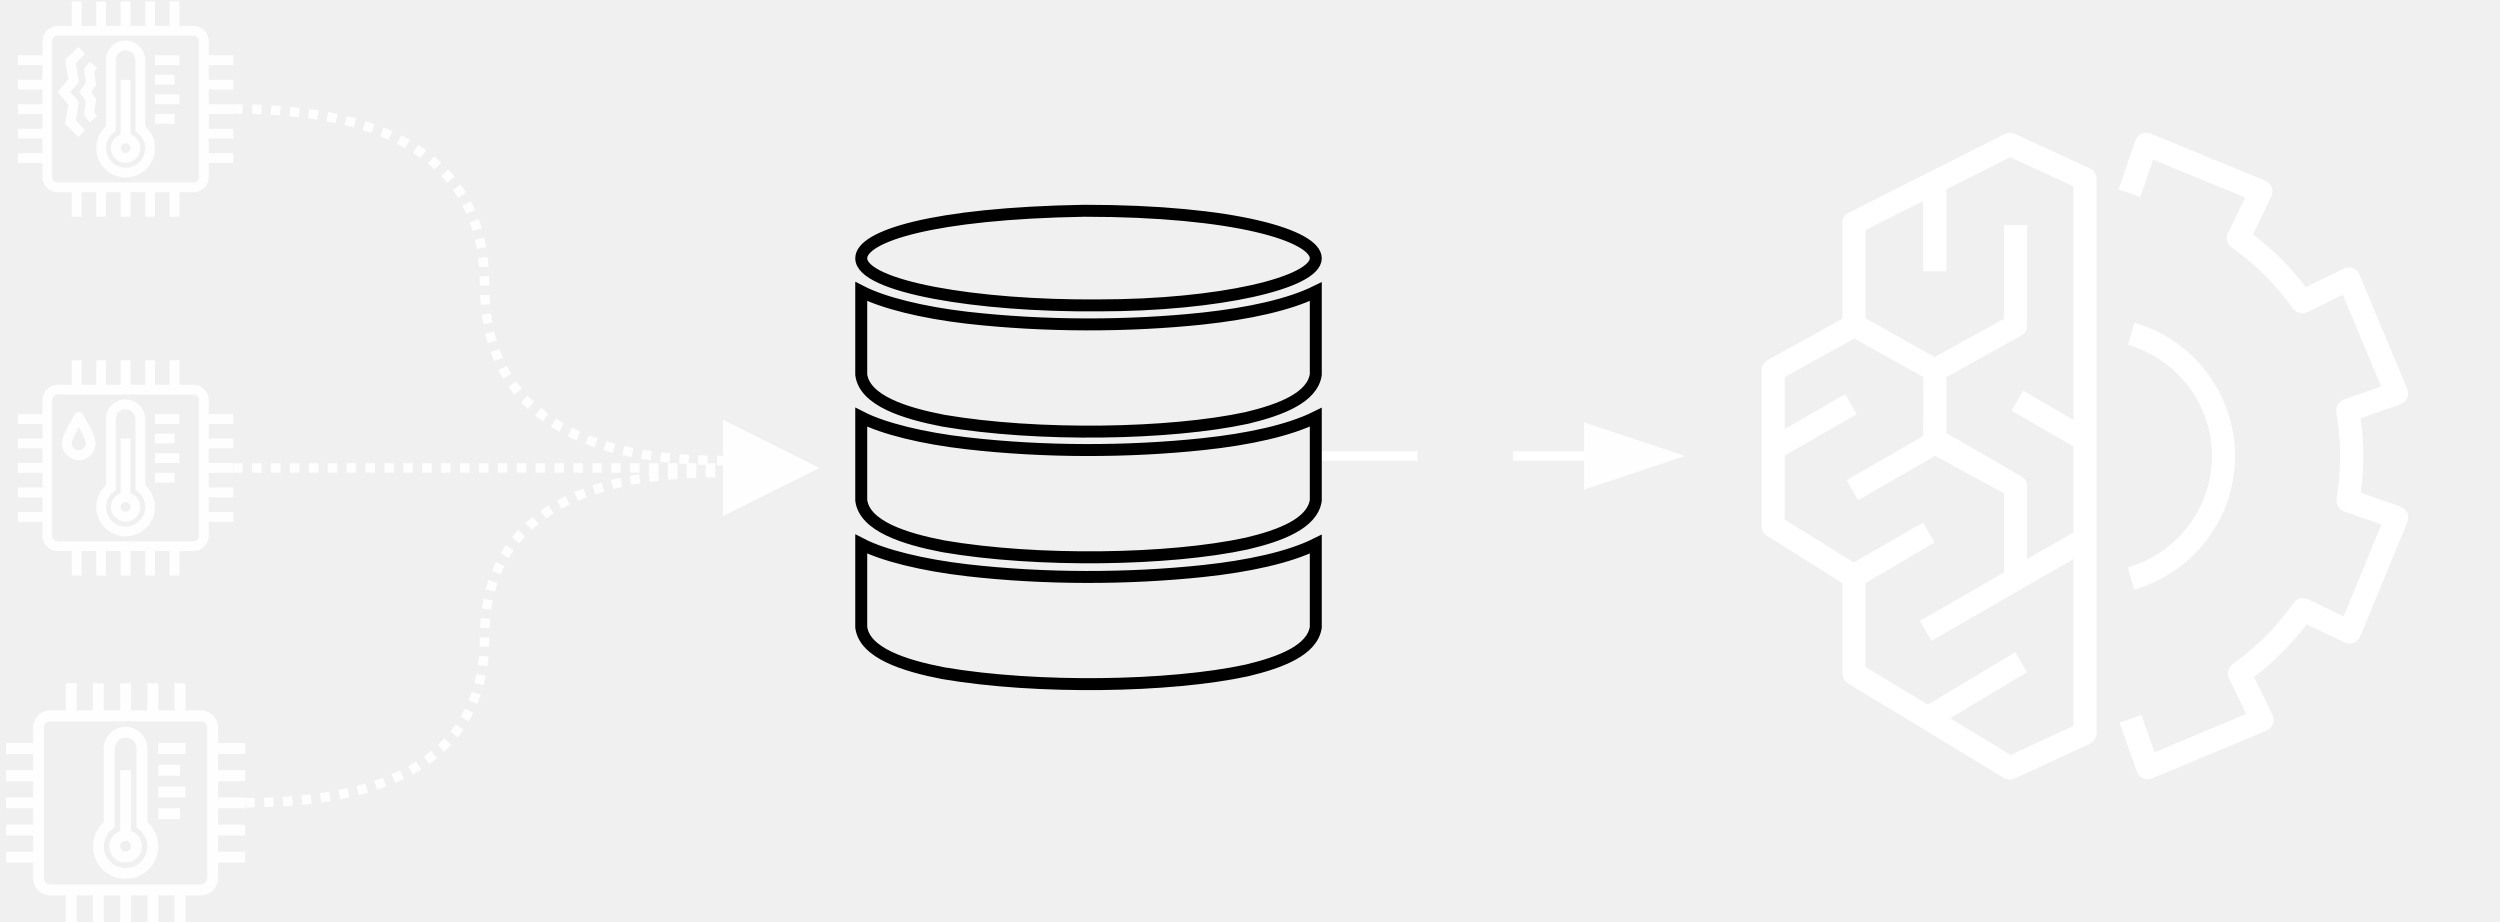
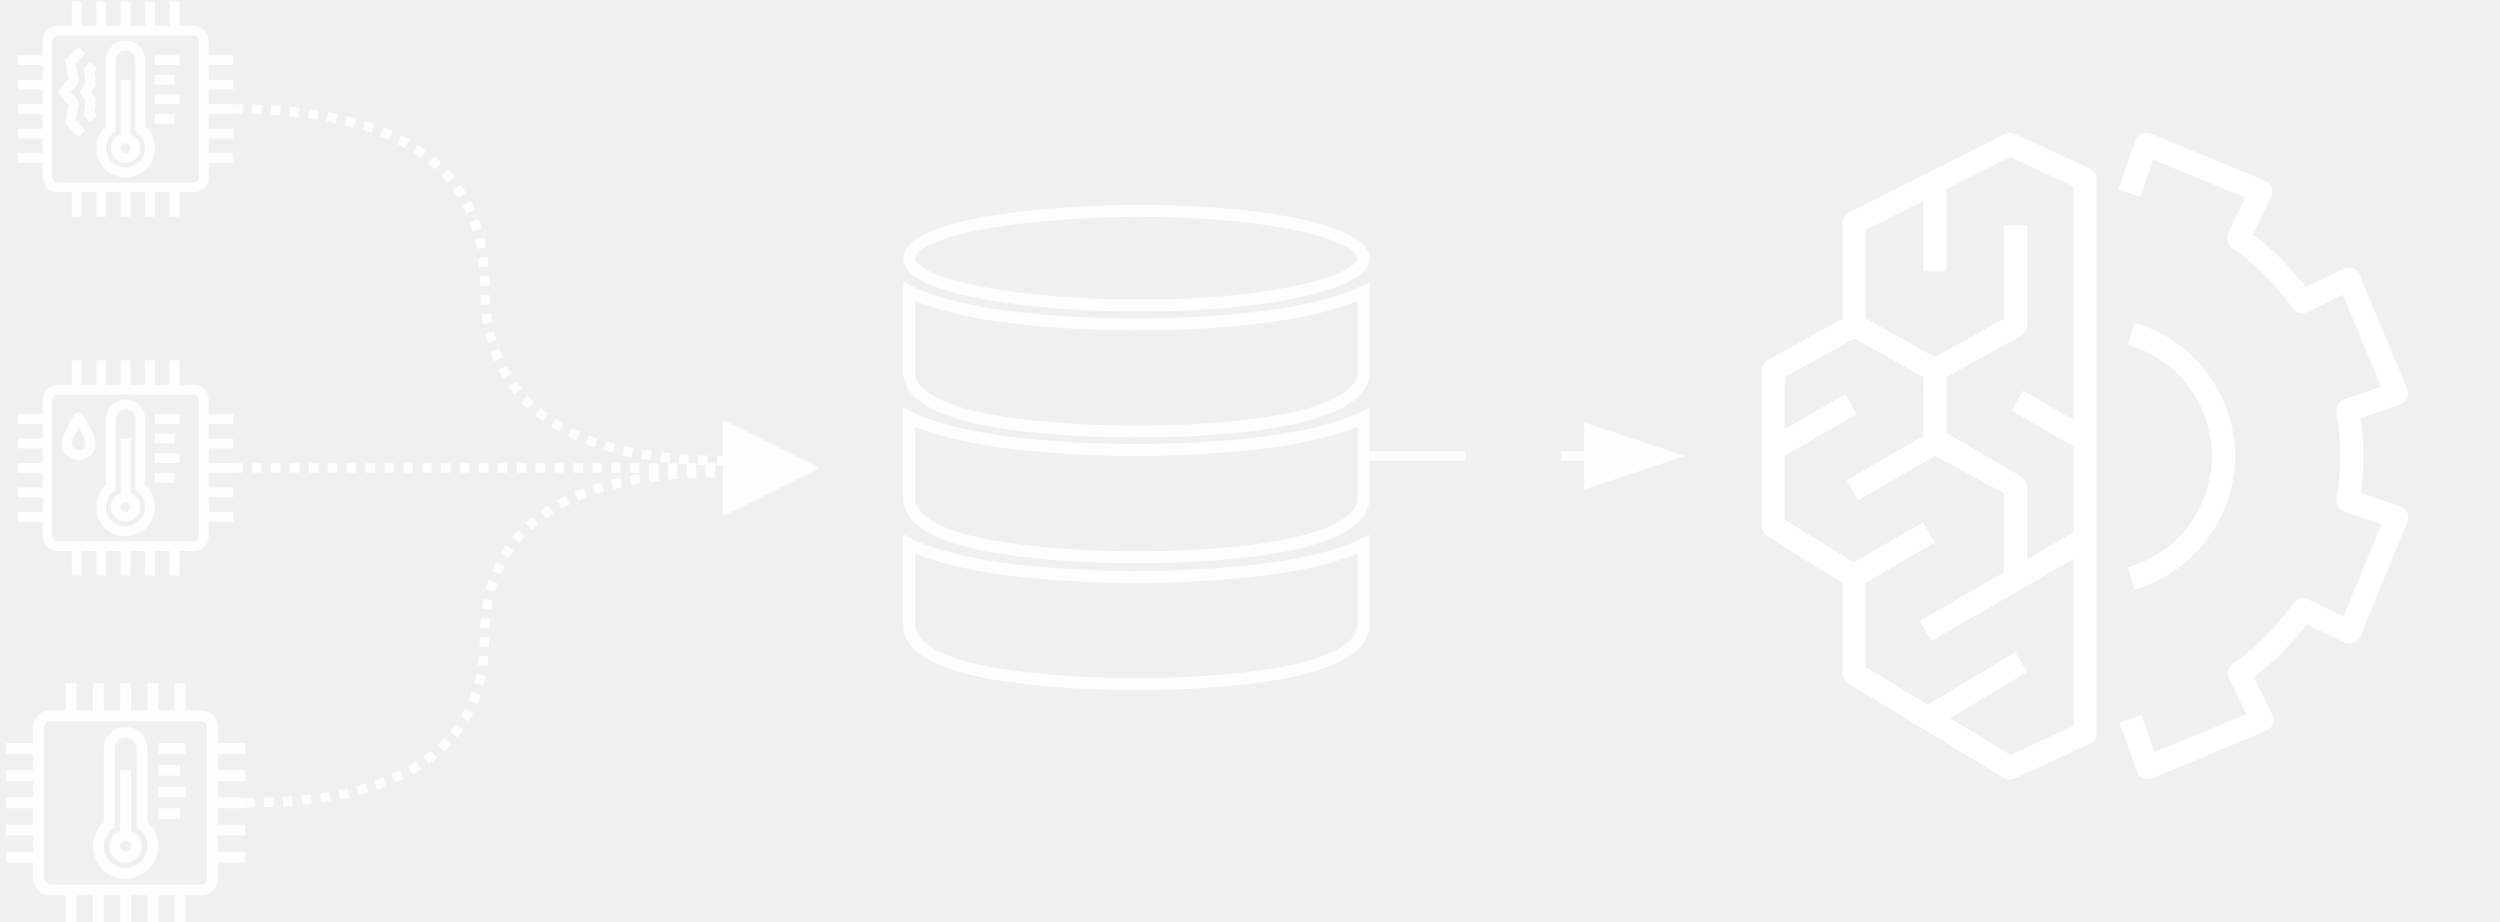
- <svg xmlns="http://www.w3.org/2000/svg" style="background: transparent; background-color: transparent; color-scheme: light dark;" version="1.1" width="209px" height="77px" viewBox="0 0 209 77" content="&lt;mxfile host=&quot;Electron&quot; agent=&quot;Mozilla/5.0 (Macintosh; Intel Mac OS X 10_15_7) AppleWebKit/537.36 (KHTML, like Gecko) draw.io/29.0.3 Chrome/140.0.734.249 Electron/38.7.0 Safari/537.36&quot; version=&quot;29.0.3&quot; scale=&quot;1&quot; border=&quot;0&quot;&gt;&#10;  &lt;diagram name=&quot;Страница-1&quot; id=&quot;vrJBwFiP0G1NpzR6JU6A&quot;&gt;&#10;    &lt;mxGraphModel dx=&quot;325&quot; dy=&quot;239&quot; grid=&quot;1&quot; gridSize=&quot;10&quot; guides=&quot;1&quot; tooltips=&quot;1&quot; connect=&quot;1&quot; arrows=&quot;1&quot; fold=&quot;1&quot; page=&quot;1&quot; pageScale=&quot;1&quot; pageWidth=&quot;827&quot; pageHeight=&quot;1169&quot; math=&quot;0&quot; shadow=&quot;0&quot;&gt;&#10;      &lt;root&gt;&#10;        &lt;mxCell id=&quot;0&quot; /&gt;&#10;        &lt;mxCell id=&quot;1&quot; parent=&quot;0&quot; /&gt;&#10;        &lt;mxCell id=&quot;r5VThmamOhIpFtYYSAC9-8&quot; style=&quot;edgeStyle=orthogonalEdgeStyle;rounded=0;orthogonalLoop=1;jettySize=auto;html=1;flowAnimation=1;curved=1;strokeWidth=0.787;flowAnimationDuration=3000;endArrow=none;endFill=0;shape=wire;dashed=1;fillColor=none;dashPattern=1 1;strokeColor=#FEFEFE;startFillColor=#FEFEFE;endFillColor=#FEFEFE;&quot; edge=&quot;1&quot; parent=&quot;1&quot; source=&quot;r5VThmamOhIpFtYYSAC9-1&quot;&gt;&#10;          &lt;mxGeometry relative=&quot;1&quot; as=&quot;geometry&quot;&gt;&#10;            &lt;mxPoint x=&quot;240&quot; y=&quot;249&quot; as=&quot;targetPoint&quot; /&gt;&#10;            &lt;Array as=&quot;points&quot;&gt;&#10;              &lt;mxPoint x=&quot;220&quot; y=&quot;220&quot; /&gt;&#10;              &lt;mxPoint x=&quot;220&quot; y=&quot;249&quot; /&gt;&#10;            &lt;/Array&gt;&#10;          &lt;/mxGeometry&gt;&#10;        &lt;/mxCell&gt;&#10;        &lt;mxCell id=&quot;r5VThmamOhIpFtYYSAC9-1&quot; value=&quot;&quot; style=&quot;sketch=0;outlineConnect=0;fontColor=#232F3E;gradientColor=none;fillColor=#FEFEFE;strokeColor=none;dashed=0;verticalLabelPosition=bottom;verticalAlign=top;align=center;html=1;fontSize=12;fontStyle=0;aspect=fixed;pointerEvents=1;shape=mxgraph.aws4.iot_thing_temperature_vibration_sensor;strokeWidth=0;&quot; vertex=&quot;1&quot; parent=&quot;1&quot;&gt;&#10;          &lt;mxGeometry x=&quot;181&quot; y=&quot;210.62&quot; width=&quot;18&quot; height=&quot;18&quot; as=&quot;geometry&quot; /&gt;&#10;        &lt;/mxCell&gt;&#10;        &lt;mxCell id=&quot;r5VThmamOhIpFtYYSAC9-9&quot; style=&quot;rounded=0;orthogonalLoop=1;jettySize=auto;html=1;flowAnimation=1;strokeWidth=0.787;flowAnimationDuration=3000;endArrow=block;endFill=1;shape=wire;dashed=1;dashPattern=1 1;strokeColor=#FEFEFE;startFillColor=#FEFEFE;endFillColor=#FEFEFE;&quot; edge=&quot;1&quot; parent=&quot;1&quot; source=&quot;r5VThmamOhIpFtYYSAC9-2&quot;&gt;&#10;          &lt;mxGeometry relative=&quot;1&quot; as=&quot;geometry&quot;&gt;&#10;            &lt;mxPoint x=&quot;248&quot; y=&quot;249.62&quot; as=&quot;targetPoint&quot; /&gt;&#10;          &lt;/mxGeometry&gt;&#10;        &lt;/mxCell&gt;&#10;        &lt;mxCell id=&quot;r5VThmamOhIpFtYYSAC9-2&quot; value=&quot;&quot; style=&quot;sketch=0;outlineConnect=0;fontColor=#232F3E;gradientColor=none;fillColor=#FEFEFE;strokeColor=none;dashed=0;verticalLabelPosition=bottom;verticalAlign=top;align=center;html=1;fontSize=12;fontStyle=0;aspect=fixed;pointerEvents=1;shape=mxgraph.aws4.iot_thing_temperature_humidity_sensor;strokeWidth=0;&quot; vertex=&quot;1&quot; parent=&quot;1&quot;&gt;&#10;          &lt;mxGeometry x=&quot;181&quot; y=&quot;240.62&quot; width=&quot;18&quot; height=&quot;18&quot; as=&quot;geometry&quot; /&gt;&#10;        &lt;/mxCell&gt;&#10;        &lt;mxCell id=&quot;r5VThmamOhIpFtYYSAC9-3&quot; value=&quot;&quot; style=&quot;sketch=0;outlineConnect=0;fontColor=#232F3E;gradientColor=none;fillColor=#FEFEFE;strokeColor=none;dashed=0;verticalLabelPosition=bottom;verticalAlign=top;align=center;html=1;fontSize=12;fontStyle=0;aspect=fixed;pointerEvents=1;shape=mxgraph.aws4.iot_thing_temperature_sensor;strokeWidth=0;strokeOpacity=100;fillOpacity=100;&quot; vertex=&quot;1&quot; parent=&quot;1&quot;&gt;&#10;          &lt;mxGeometry x=&quot;180&quot; y=&quot;267.62&quot; width=&quot;20&quot; height=&quot;20&quot; as=&quot;geometry&quot; /&gt;&#10;        &lt;/mxCell&gt;&#10;        &lt;mxCell id=&quot;r5VThmamOhIpFtYYSAC9-5&quot; value=&quot;&quot; style=&quot;sketch=0;points=[[0,0,0],[0.25,0,0],[0.5,0,0],[0.75,0,0],[1,0,0],[0,1,0],[0.25,1,0],[0.5,1,0],[0.75,1,0],[1,1,0],[0,0.25,0],[0,0.5,0],[0,0.75,0],[1,0.25,0],[1,0.5,0],[1,0.75,0]];outlineConnect=0;fontColor=#232F3E;fillColor=none;strokeColor=#ffffff;dashed=0;verticalLabelPosition=bottom;verticalAlign=top;align=center;html=1;fontSize=12;fontStyle=0;aspect=fixed;shape=mxgraph.aws4.resourceIcon;resIcon=mxgraph.aws4.machine_learning;fillStyle=auto;strokeWidth=0.787;&quot; vertex=&quot;1&quot; parent=&quot;1&quot;&gt;&#10;          &lt;mxGeometry x=&quot;320&quot; y=&quot;214.8&quot; width=&quot;67.63&quot; height=&quot;67.63&quot; as=&quot;geometry&quot; /&gt;&#10;        &lt;/mxCell&gt;&#10;        &lt;mxCell id=&quot;r5VThmamOhIpFtYYSAC9-11&quot; style=&quot;rounded=0;orthogonalLoop=1;jettySize=auto;html=1;flowAnimation=1;strokeWidth=0.787;flowAnimationDuration=3000;endArrow=blockThin;endFill=1;shape=wire;dashed=1;strokeColor=#FEFEFE;startFillColor=#FEFEFE;endFillColor=#FEFEFE;&quot; edge=&quot;1&quot; parent=&quot;1&quot; source=&quot;r5VThmamOhIpFtYYSAC9-6&quot; target=&quot;r5VThmamOhIpFtYYSAC9-5&quot;&gt;&#10;          &lt;mxGeometry relative=&quot;1&quot; as=&quot;geometry&quot; /&gt;&#10;        &lt;/mxCell&gt;&#10;        &lt;mxCell id=&quot;r5VThmamOhIpFtYYSAC9-12&quot; value=&quot;&quot; style=&quot;edgeStyle=orthogonalEdgeStyle;rounded=0;orthogonalLoop=1;jettySize=auto;html=1;flowAnimation=1;curved=1;strokeWidth=0.787;flowAnimationDuration=3000;endArrow=none;endFill=0;shape=wire;dashed=1;dashPattern=1 1;strokeColor=#FEFEFE;startFillColor=#FEFEFE;endFillColor=#FEFEFE;&quot; edge=&quot;1&quot; parent=&quot;1&quot; source=&quot;r5VThmamOhIpFtYYSAC9-3&quot;&gt;&#10;          &lt;mxGeometry relative=&quot;1&quot; as=&quot;geometry&quot;&gt;&#10;            &lt;mxPoint x=&quot;240&quot; y=&quot;250&quot; as=&quot;targetPoint&quot; /&gt;&#10;            &lt;mxPoint x=&quot;180&quot; y=&quot;300&quot; as=&quot;sourcePoint&quot; /&gt;&#10;            &lt;Array as=&quot;points&quot;&gt;&#10;              &lt;mxPoint x=&quot;220&quot; y=&quot;278&quot; /&gt;&#10;              &lt;mxPoint x=&quot;220&quot; y=&quot;250&quot; /&gt;&#10;            &lt;/Array&gt;&#10;          &lt;/mxGeometry&gt;&#10;        &lt;/mxCell&gt;&#10;        &lt;mxCell id=&quot;r5VThmamOhIpFtYYSAC9-6&quot; value=&quot;&quot; style=&quot;sketch=0;shadow=0;dashed=0;html=1;strokeColor=default;labelPosition=center;verticalLabelPosition=bottom;verticalAlign=top;outlineConnect=0;align=center;shape=mxgraph.office.databases.database_mini_3;fillColor=none;gradientColor=none;&quot; vertex=&quot;1&quot; parent=&quot;1&quot;&gt;&#10;          &lt;mxGeometry x=&quot;252&quot; y=&quot;228.62&quot; width=&quot;38&quot; height=&quot;40&quot; as=&quot;geometry&quot; /&gt;&#10;        &lt;/mxCell&gt;&#10;      &lt;/root&gt;&#10;    &lt;/mxGraphModel&gt;&#10;  &lt;/diagram&gt;&#10;&lt;/mxfile&gt;&#10;">
+ <svg xmlns="http://www.w3.org/2000/svg" style="background: transparent; background-color: transparent; color-scheme: light dark;" version="1.1" width="209px" height="77px" viewBox="0 0 209 77" content="&lt;mxfile host=&quot;Electron&quot; agent=&quot;Mozilla/5.0 (Macintosh; Intel Mac OS X 10_15_7) AppleWebKit/537.36 (KHTML, like Gecko) draw.io/29.0.3 Chrome/140.0.734.249 Electron/38.7.0 Safari/537.36&quot; version=&quot;29.0.3&quot; scale=&quot;1&quot; border=&quot;0&quot;&gt;&#10;  &lt;diagram name=&quot;Страница-1&quot; id=&quot;vrJBwFiP0G1NpzR6JU6A&quot;&gt;&#10;    &lt;mxGraphModel dx=&quot;325&quot; dy=&quot;239&quot; grid=&quot;1&quot; gridSize=&quot;10&quot; guides=&quot;1&quot; tooltips=&quot;1&quot; connect=&quot;1&quot; arrows=&quot;1&quot; fold=&quot;1&quot; page=&quot;1&quot; pageScale=&quot;1&quot; pageWidth=&quot;827&quot; pageHeight=&quot;1169&quot; math=&quot;0&quot; shadow=&quot;0&quot;&gt;&#10;      &lt;root&gt;&#10;        &lt;mxCell id=&quot;0&quot; /&gt;&#10;        &lt;mxCell id=&quot;1&quot; parent=&quot;0&quot; /&gt;&#10;        &lt;mxCell id=&quot;r5VThmamOhIpFtYYSAC9-8&quot; style=&quot;edgeStyle=orthogonalEdgeStyle;rounded=0;orthogonalLoop=1;jettySize=auto;html=1;flowAnimation=1;curved=1;strokeWidth=0.787;flowAnimationDuration=3000;endArrow=none;endFill=0;shape=wire;dashed=1;fillColor=none;dashPattern=1 1;strokeColor=#FEFEFE;startFillColor=#FEFEFE;endFillColor=#FEFEFE;&quot; edge=&quot;1&quot; parent=&quot;1&quot; source=&quot;r5VThmamOhIpFtYYSAC9-1&quot;&gt;&#10;          &lt;mxGeometry relative=&quot;1&quot; as=&quot;geometry&quot;&gt;&#10;            &lt;mxPoint x=&quot;240&quot; y=&quot;249&quot; as=&quot;targetPoint&quot; /&gt;&#10;            &lt;Array as=&quot;points&quot;&gt;&#10;              &lt;mxPoint x=&quot;220&quot; y=&quot;220&quot; /&gt;&#10;              &lt;mxPoint x=&quot;220&quot; y=&quot;249&quot; /&gt;&#10;            &lt;/Array&gt;&#10;          &lt;/mxGeometry&gt;&#10;        &lt;/mxCell&gt;&#10;        &lt;mxCell id=&quot;r5VThmamOhIpFtYYSAC9-1&quot; value=&quot;&quot; style=&quot;sketch=0;outlineConnect=0;fontColor=#232F3E;gradientColor=none;fillColor=#FEFEFE;strokeColor=none;dashed=0;verticalLabelPosition=bottom;verticalAlign=top;align=center;html=1;fontSize=12;fontStyle=0;aspect=fixed;pointerEvents=1;shape=mxgraph.aws4.iot_thing_temperature_vibration_sensor;strokeWidth=0;&quot; vertex=&quot;1&quot; parent=&quot;1&quot;&gt;&#10;          &lt;mxGeometry x=&quot;181&quot; y=&quot;210.62&quot; width=&quot;18&quot; height=&quot;18&quot; as=&quot;geometry&quot; /&gt;&#10;        &lt;/mxCell&gt;&#10;        &lt;mxCell id=&quot;r5VThmamOhIpFtYYSAC9-9&quot; style=&quot;rounded=0;orthogonalLoop=1;jettySize=auto;html=1;flowAnimation=1;strokeWidth=0.787;flowAnimationDuration=3000;endArrow=block;endFill=1;shape=wire;dashed=1;dashPattern=1 1;strokeColor=#FEFEFE;startFillColor=#FEFEFE;endFillColor=#FEFEFE;&quot; edge=&quot;1&quot; parent=&quot;1&quot; source=&quot;r5VThmamOhIpFtYYSAC9-2&quot;&gt;&#10;          &lt;mxGeometry relative=&quot;1&quot; as=&quot;geometry&quot;&gt;&#10;            &lt;mxPoint x=&quot;248&quot; y=&quot;249.62&quot; as=&quot;targetPoint&quot; /&gt;&#10;          &lt;/mxGeometry&gt;&#10;        &lt;/mxCell&gt;&#10;        &lt;mxCell id=&quot;r5VThmamOhIpFtYYSAC9-2&quot; value=&quot;&quot; style=&quot;sketch=0;outlineConnect=0;fontColor=#232F3E;gradientColor=none;fillColor=#FEFEFE;strokeColor=none;dashed=0;verticalLabelPosition=bottom;verticalAlign=top;align=center;html=1;fontSize=12;fontStyle=0;aspect=fixed;pointerEvents=1;shape=mxgraph.aws4.iot_thing_temperature_humidity_sensor;strokeWidth=0;&quot; vertex=&quot;1&quot; parent=&quot;1&quot;&gt;&#10;          &lt;mxGeometry x=&quot;181&quot; y=&quot;240.62&quot; width=&quot;18&quot; height=&quot;18&quot; as=&quot;geometry&quot; /&gt;&#10;        &lt;/mxCell&gt;&#10;        &lt;mxCell id=&quot;r5VThmamOhIpFtYYSAC9-3&quot; value=&quot;&quot; style=&quot;sketch=0;outlineConnect=0;fontColor=#232F3E;gradientColor=none;fillColor=#FEFEFE;strokeColor=none;dashed=0;verticalLabelPosition=bottom;verticalAlign=top;align=center;html=1;fontSize=12;fontStyle=0;aspect=fixed;pointerEvents=1;shape=mxgraph.aws4.iot_thing_temperature_sensor;strokeWidth=0;strokeOpacity=100;fillOpacity=100;&quot; vertex=&quot;1&quot; parent=&quot;1&quot;&gt;&#10;          &lt;mxGeometry x=&quot;180&quot; y=&quot;267.62&quot; width=&quot;20&quot; height=&quot;20&quot; as=&quot;geometry&quot; /&gt;&#10;        &lt;/mxCell&gt;&#10;        &lt;mxCell id=&quot;r5VThmamOhIpFtYYSAC9-5&quot; value=&quot;&quot; style=&quot;sketch=0;points=[[0,0,0],[0.25,0,0],[0.5,0,0],[0.75,0,0],[1,0,0],[0,1,0],[0.25,1,0],[0.5,1,0],[0.75,1,0],[1,1,0],[0,0.25,0],[0,0.5,0],[0,0.75,0],[1,0.25,0],[1,0.5,0],[1,0.75,0]];outlineConnect=0;fontColor=#232F3E;fillColor=none;strokeColor=#ffffff;dashed=0;verticalLabelPosition=bottom;verticalAlign=top;align=center;html=1;fontSize=12;fontStyle=0;aspect=fixed;shape=mxgraph.aws4.resourceIcon;resIcon=mxgraph.aws4.machine_learning;fillStyle=auto;strokeWidth=0.787;&quot; vertex=&quot;1&quot; parent=&quot;1&quot;&gt;&#10;          &lt;mxGeometry x=&quot;320&quot; y=&quot;214.8&quot; width=&quot;67.63&quot; height=&quot;67.63&quot; as=&quot;geometry&quot; /&gt;&#10;        &lt;/mxCell&gt;&#10;        &lt;mxCell id=&quot;r5VThmamOhIpFtYYSAC9-11&quot; style=&quot;rounded=0;orthogonalLoop=1;jettySize=auto;html=1;flowAnimation=1;strokeWidth=0.787;flowAnimationDuration=3000;endArrow=blockThin;endFill=1;shape=wire;dashed=1;strokeColor=#FEFEFE;startFillColor=#FEFEFE;endFillColor=#FEFEFE;&quot; edge=&quot;1&quot; parent=&quot;1&quot; source=&quot;r5VThmamOhIpFtYYSAC9-6&quot; target=&quot;r5VThmamOhIpFtYYSAC9-5&quot;&gt;&#10;          &lt;mxGeometry relative=&quot;1&quot; as=&quot;geometry&quot; /&gt;&#10;        &lt;/mxCell&gt;&#10;        &lt;mxCell id=&quot;r5VThmamOhIpFtYYSAC9-12&quot; value=&quot;&quot; style=&quot;edgeStyle=orthogonalEdgeStyle;rounded=0;orthogonalLoop=1;jettySize=auto;html=1;flowAnimation=1;curved=1;strokeWidth=0.787;flowAnimationDuration=3000;endArrow=none;endFill=0;shape=wire;dashed=1;dashPattern=1 1;strokeColor=#FEFEFE;startFillColor=#FEFEFE;endFillColor=#FEFEFE;&quot; edge=&quot;1&quot; parent=&quot;1&quot; source=&quot;r5VThmamOhIpFtYYSAC9-3&quot;&gt;&#10;          &lt;mxGeometry relative=&quot;1&quot; as=&quot;geometry&quot;&gt;&#10;            &lt;mxPoint x=&quot;240&quot; y=&quot;250&quot; as=&quot;targetPoint&quot; /&gt;&#10;            &lt;mxPoint x=&quot;180&quot; y=&quot;300&quot; as=&quot;sourcePoint&quot; /&gt;&#10;            &lt;Array as=&quot;points&quot;&gt;&#10;              &lt;mxPoint x=&quot;220&quot; y=&quot;278&quot; /&gt;&#10;              &lt;mxPoint x=&quot;220&quot; y=&quot;250&quot; /&gt;&#10;            &lt;/Array&gt;&#10;          &lt;/mxGeometry&gt;&#10;        &lt;/mxCell&gt;&#10;        &lt;mxCell id=&quot;r5VThmamOhIpFtYYSAC9-6&quot; value=&quot;&quot; style=&quot;sketch=0;shadow=0;dashed=0;html=1;strokeColor=#FEFEFE;labelPosition=center;verticalLabelPosition=bottom;verticalAlign=top;outlineConnect=0;align=center;shape=mxgraph.office.databases.database_mini_3;fillColor=none;gradientColor=none;&quot; vertex=&quot;1&quot; parent=&quot;1&quot;&gt;&#10;          &lt;mxGeometry x=&quot;256&quot; y=&quot;228.62&quot; width=&quot;38&quot; height=&quot;40&quot; as=&quot;geometry&quot; /&gt;&#10;        &lt;/mxCell&gt;&#10;      &lt;/root&gt;&#10;    &lt;/mxGraphModel&gt;&#10;  &lt;/diagram&gt;&#10;&lt;/mxfile&gt;&#10;">
  <defs>
-     <style>@keyframes ge-flow-animation-nyotXCCTDUDjJl72Qc50 {
+     <style>@keyframes ge-flow-animation-zlybFW2DV2qA4U6LjIvv {
  to {
    stroke-dashoffset: 0;
  }
}</style>
  </defs>
  <g>
    <g data-cell-id="0">
      <g data-cell-id="1">
        <g data-cell-id="r5VThmamOhIpFtYYSAC9-8">
          <g transform="translate(0.5,0.5)">
-             <path d="M 19 8.61 Q 40.01 8.61 40.01 23.31 Q 40.01 38 60 38" fill="none" stroke="#fefefe" stroke-width="0.79" stroke-miterlimit="10" pointer-events="stroke" stroke-dasharray="0.79 0.79" style="stroke: rgb(254, 254, 254); animation: 296ms linear 0s infinite normal none running ge-flow-animation-nyotXCCTDUDjJl72Qc50; stroke-dashoffset: 1.58;" />
+             <path d="M 19 8.61 Q 40.01 8.61 40.01 23.31 Q 40.01 38 60 38" fill="none" stroke="#fefefe" stroke-width="0.79" stroke-miterlimit="10" pointer-events="stroke" stroke-dasharray="0.79 0.79" style="stroke: rgb(254, 254, 254); animation: 296ms linear 0s infinite normal none running ge-flow-animation-zlybFW2DV2qA4U6LjIvv; stroke-dashoffset: 1.58;" />
            <path d="M 19 8.61 Q 40.01 8.61 40.01 23.31 Q 40.01 38 60 38" fill="none" stroke="none" pointer-events="stroke" />
          </g>
        </g>
        <g data-cell-id="r5VThmamOhIpFtYYSAC9-1">
          <g transform="translate(0.5,0.5)">
            <rect x="1" y="-0.38" width="18" height="18" fill="none" stroke="none" pointer-events="all" />
            <path d="M 10 12.29 C 9.85 12.29 9.72 12.21 9.65 12.09 C 9.57 11.96 9.57 11.81 9.65 11.68 C 9.72 11.55 9.85 11.47 10 11.47 C 10.15 11.47 10.28 11.55 10.35 11.68 C 10.43 11.81 10.43 11.96 10.35 12.09 C 10.28 12.21 10.15 12.29 10 12.29 Z M 10.41 10.73 L 10.41 6.17 L 9.59 6.17 L 9.59 10.73 C 9.12 10.9 8.77 11.35 8.77 11.88 C 8.77 12.56 9.32 13.11 10 13.11 C 10.68 13.11 11.23 12.56 11.23 11.88 C 11.23 11.35 10.88 10.9 10.41 10.73 Z M 11.03 13.15 C 10.64 13.47 10.15 13.59 9.64 13.48 C 9.01 13.35 8.51 12.83 8.39 12.19 C 8.27 11.58 8.52 10.95 9.02 10.58 L 9.18 10.46 L 9.18 4.53 C 9.18 4.08 9.55 3.71 10 3.71 C 10.45 3.71 10.82 4.08 10.82 4.53 L 10.82 10.46 L 10.98 10.58 C 11.4 10.9 11.64 11.37 11.64 11.88 C 11.64 12.38 11.42 12.84 11.03 13.15 Z M 11.64 10.06 L 11.64 4.53 C 11.64 3.63 10.9 2.89 10 2.89 C 9.1 2.89 8.36 3.63 8.36 4.53 L 8.36 10.06 C 7.73 10.63 7.43 11.49 7.59 12.34 C 7.76 13.3 8.52 14.09 9.48 14.28 C 9.65 14.32 9.82 14.34 10 14.34 C 10.56 14.34 11.11 14.14 11.55 13.79 C 12.12 13.32 12.46 12.62 12.45 11.88 C 12.46 11.19 12.16 10.52 11.64 10.06 Z M 7.63 9.2 L 6.99 9.71 L 6.52 9.12 L 6.68 7.97 L 6.13 7.19 L 6.68 6.4 L 6.52 5.26 L 6.99 4.67 L 7.63 5.18 L 7.38 5.49 L 7.54 6.61 L 7.13 7.19 L 7.54 7.77 L 7.38 8.89 Z M 5.83 9.59 L 6.62 10.38 L 6.05 10.96 L 4.95 9.87 L 5.22 8.26 L 4.32 7.19 L 5.22 6.12 L 4.95 4.51 L 6.05 3.42 L 6.62 4 L 5.83 4.79 L 6.09 6.35 L 5.39 7.19 L 6.09 8.02 Z M 12.45 9.85 L 14.09 9.85 L 14.09 9.03 L 12.45 9.03 Z M 12.45 8.21 L 14.5 8.21 L 14.5 7.39 L 12.45 7.39 Z M 12.45 6.57 L 14.09 6.57 L 14.09 5.76 L 12.45 5.76 Z M 12.45 4.94 L 14.5 4.94 L 14.5 4.12 L 12.45 4.12 Z M 16.14 14.29 C 16.14 14.55 15.93 14.76 15.67 14.76 L 4.33 14.76 C 4.07 14.76 3.86 14.55 3.86 14.29 L 3.86 2.95 C 3.86 2.69 4.07 2.48 4.33 2.48 L 15.67 2.48 C 15.93 2.48 16.14 2.69 16.14 2.95 Z M 19 4.94 L 19 4.12 L 16.95 4.12 L 16.95 2.95 C 16.95 2.24 16.38 1.67 15.67 1.67 L 14.5 1.67 L 14.5 -0.38 L 13.68 -0.38 L 13.68 1.67 L 12.45 1.67 L 12.45 -0.38 L 11.64 -0.38 L 11.64 1.67 L 10.41 1.67 L 10.41 -0.38 L 9.59 -0.38 L 9.59 1.67 L 8.36 1.67 L 8.36 -0.38 L 7.55 -0.38 L 7.55 1.67 L 6.32 1.67 L 6.32 -0.38 L 5.5 -0.38 L 5.5 1.67 L 4.33 1.67 C 3.62 1.67 3.05 2.24 3.05 2.95 L 3.05 4.12 L 1 4.12 L 1 4.94 L 3.05 4.94 L 3.05 6.17 L 1 6.17 L 1 6.98 L 3.05 6.98 L 3.05 8.21 L 1 8.21 L 1 9.03 L 3.05 9.03 L 3.05 10.26 L 1 10.26 L 1 11.07 L 3.05 11.07 L 3.05 12.3 L 1 12.3 L 1 13.12 L 3.05 13.12 L 3.05 14.29 C 3.05 15 3.62 15.57 4.33 15.57 L 5.5 15.57 L 5.5 17.62 L 6.32 17.62 L 6.32 15.57 L 7.55 15.57 L 7.55 17.62 L 8.36 17.62 L 8.36 15.57 L 9.59 15.57 L 9.59 17.62 L 10.41 17.62 L 10.41 15.57 L 11.64 15.57 L 11.64 17.62 L 12.45 17.62 L 12.45 15.57 L 13.68 15.57 L 13.68 17.62 L 14.5 17.62 L 14.5 15.57 L 15.67 15.57 C 16.38 15.57 16.95 15 16.95 14.29 L 16.95 13.12 L 19 13.12 L 19 12.3 L 16.95 12.3 L 16.95 11.07 L 19 11.07 L 19 10.26 L 16.95 10.26 L 16.95 9.03 L 19 9.03 L 19 8.21 L 16.95 8.21 L 16.95 6.98 L 19 6.98 L 19 6.17 L 16.95 6.17 L 16.95 4.94 Z" fill="#fefefe" stroke="none" pointer-events="all" style="fill: rgb(254, 254, 254);" />
          </g>
        </g>
        <g data-cell-id="r5VThmamOhIpFtYYSAC9-9">
          <g transform="translate(0.5,0.5)">
-             <path d="M 19 38.62 L 60.33 38.62" fill="none" stroke="#fefefe" stroke-width="0.79" stroke-miterlimit="10" pointer-events="stroke" stroke-dasharray="0.79 0.79" style="stroke: rgb(254, 254, 254); animation: 296ms linear 0s infinite normal none running ge-flow-animation-nyotXCCTDUDjJl72Qc50; stroke-dashoffset: 1.58;" />
+             <path d="M 19 38.62 L 60.33 38.62" fill="none" stroke="#fefefe" stroke-width="0.79" stroke-miterlimit="10" pointer-events="stroke" stroke-dasharray="0.79 0.79" style="stroke: rgb(254, 254, 254); animation: 296ms linear 0s infinite normal none running ge-flow-animation-zlybFW2DV2qA4U6LjIvv; stroke-dashoffset: 1.58;" />
            <path d="M 19 38.62 L 60.33 38.62" fill="none" stroke="none" pointer-events="stroke" />
            <path d="M 67.12 38.62 L 60.33 42.01 L 60.33 35.23 Z" fill="#fefefe" stroke="#fefefe" stroke-width="0.79" stroke-miterlimit="10" pointer-events="all" style="fill: rgb(254, 254, 254); stroke: rgb(254, 254, 254);" />
          </g>
        </g>
        <g data-cell-id="r5VThmamOhIpFtYYSAC9-2">
          <g transform="translate(0.5,0.5)">
            <rect x="1" y="29.62" width="18" height="18" fill="none" stroke="none" pointer-events="all" />
            <path d="M 6.09 37.14 C 5.77 37.14 5.5 36.88 5.5 36.55 C 5.5 36.29 5.84 35.65 6.09 35.21 C 6.33 35.65 6.67 36.29 6.67 36.55 C 6.67 36.88 6.41 37.14 6.09 37.14 Z M 6.45 34.18 C 6.38 34.04 6.24 33.96 6.09 33.96 C 5.93 33.96 5.79 34.04 5.72 34.18 L 5.52 34.55 C 5.08 35.32 4.68 36.06 4.68 36.55 C 4.68 37.33 5.31 37.96 6.09 37.96 C 6.86 37.96 7.49 37.33 7.49 36.55 C 7.49 36.06 7.1 35.32 6.65 34.55 Z M 12.45 39.85 L 14.09 39.85 L 14.09 39.03 L 12.45 39.03 Z M 12.45 38.21 L 14.5 38.21 L 14.5 37.39 L 12.45 37.39 Z M 12.45 36.57 L 14.09 36.57 L 14.09 35.76 L 12.45 35.76 Z M 12.45 34.94 L 14.5 34.94 L 14.5 34.12 L 12.45 34.12 Z M 10 42.29 C 9.77 42.29 9.59 42.11 9.59 41.88 C 9.59 41.66 9.77 41.47 10 41.47 C 10.23 41.47 10.41 41.66 10.41 41.88 C 10.41 42.11 10.23 42.29 10 42.29 Z M 10.41 40.73 L 10.41 36.17 L 9.59 36.17 L 9.59 40.73 C 9.12 40.9 8.77 41.35 8.77 41.88 C 8.77 42.56 9.32 43.11 10 43.11 C 10.68 43.11 11.23 42.56 11.23 41.88 C 11.23 41.35 10.88 40.9 10.41 40.73 Z M 11.03 43.15 C 10.64 43.47 10.15 43.59 9.64 43.48 C 9.01 43.35 8.51 42.83 8.39 42.19 C 8.28 41.57 8.51 40.97 9.02 40.58 L 9.18 40.46 L 9.18 34.53 C 9.18 34.08 9.55 33.71 10 33.71 C 10.45 33.71 10.82 34.08 10.82 34.53 L 10.82 40.46 L 10.98 40.58 C 11.4 40.9 11.64 41.37 11.64 41.88 C 11.64 42.38 11.42 42.84 11.03 43.15 Z M 11.64 40.06 L 11.64 34.53 C 11.64 33.63 10.9 32.89 10 32.89 C 9.1 32.89 8.36 33.63 8.36 34.53 L 8.36 40.06 C 7.73 40.63 7.43 41.49 7.59 42.34 C 7.76 43.3 8.52 44.09 9.48 44.28 C 9.65 44.32 9.82 44.34 10 44.34 C 10.56 44.34 11.11 44.14 11.55 43.79 C 12.12 43.32 12.46 42.62 12.45 41.88 C 12.45 41.18 12.16 40.53 11.64 40.06 Z M 16.14 44.29 C 16.14 44.55 15.93 44.76 15.67 44.76 L 4.33 44.76 C 4.07 44.76 3.86 44.55 3.86 44.29 L 3.86 32.95 C 3.86 32.69 4.07 32.48 4.33 32.48 L 15.67 32.48 C 15.93 32.48 16.14 32.69 16.14 32.95 Z M 19 34.94 L 19 34.12 L 16.95 34.12 L 16.95 32.95 C 16.95 32.24 16.38 31.67 15.67 31.67 L 14.5 31.67 L 14.5 29.62 L 13.68 29.62 L 13.68 31.67 L 12.45 31.67 L 12.45 29.62 L 11.64 29.62 L 11.64 31.67 L 10.41 31.67 L 10.41 29.62 L 9.59 29.62 L 9.59 31.67 L 8.36 31.67 L 8.36 29.62 L 7.55 29.62 L 7.55 31.67 L 6.32 31.67 L 6.32 29.62 L 5.5 29.62 L 5.5 31.67 L 4.33 31.67 C 3.62 31.67 3.05 32.24 3.05 32.95 L 3.05 34.12 L 1 34.12 L 1 34.94 L 3.05 34.94 L 3.05 36.17 L 1 36.17 L 1 36.98 L 3.05 36.98 L 3.05 38.21 L 1 38.21 L 1 39.03 L 3.05 39.03 L 3.05 40.26 L 1 40.26 L 1 41.07 L 3.05 41.07 L 3.05 42.3 L 1 42.3 L 1 43.12 L 3.05 43.12 L 3.05 44.29 C 3.05 45 3.62 45.57 4.33 45.57 L 5.5 45.57 L 5.5 47.62 L 6.32 47.62 L 6.32 45.57 L 7.55 45.57 L 7.55 47.62 L 8.36 47.62 L 8.36 45.57 L 9.59 45.57 L 9.59 47.62 L 10.41 47.62 L 10.41 45.57 L 11.64 45.57 L 11.64 47.62 L 12.45 47.62 L 12.45 45.57 L 13.68 45.57 L 13.68 47.62 L 14.5 47.62 L 14.5 45.57 L 15.67 45.57 C 16.38 45.57 16.95 45 16.95 44.29 L 16.95 43.12 L 19 43.12 L 19 42.3 L 16.95 42.3 L 16.95 41.07 L 19 41.07 L 19 40.26 L 16.95 40.26 L 16.95 39.03 L 19 39.03 L 19 38.21 L 16.95 38.21 L 16.95 36.98 L 19 36.98 L 19 36.17 L 16.95 36.17 L 16.95 34.94 Z" fill="#fefefe" stroke="none" pointer-events="all" style="fill: rgb(254, 254, 254);" />
          </g>
        </g>
        <g data-cell-id="r5VThmamOhIpFtYYSAC9-3">
          <g transform="translate(0.5,0.5)">
            <rect x="0" y="56.62" width="20" height="20" fill="none" stroke="none" pointer-events="all" />
            <path d="M 10 70.7 C 9.75 70.7 9.55 70.5 9.55 70.25 C 9.55 70 9.75 69.79 10 69.79 C 10.25 69.79 10.45 70 10.45 70.25 C 10.45 70.5 10.25 70.7 10 70.7 Z M 10.45 68.97 L 10.45 63.89 L 9.55 63.89 L 9.55 68.97 C 9.02 69.15 8.64 69.65 8.64 70.25 C 8.64 71 9.25 71.61 10 71.61 C 10.75 71.61 11.36 71 11.36 70.25 C 11.36 69.65 10.98 69.15 10.45 68.97 Z M 11.15 71.66 C 10.71 72.01 10.17 72.14 9.61 72.02 C 8.9 71.88 8.34 71.3 8.21 70.59 C 8.08 69.91 8.35 69.21 8.91 68.8 L 9.09 68.66 L 9.09 62.07 C 9.09 61.57 9.5 61.17 10 61.17 C 10.5 61.17 10.91 61.57 10.91 62.07 L 10.91 68.66 L 11.09 68.8 C 11.55 69.15 11.82 69.68 11.82 70.25 C 11.82 70.8 11.57 71.31 11.15 71.66 Z M 11.82 68.22 L 11.82 62.07 C 11.82 61.07 11 60.26 10 60.26 C 9 60.26 8.18 61.07 8.18 62.07 L 8.18 68.22 C 7.47 68.86 7.15 69.81 7.32 70.75 C 7.52 71.83 8.36 72.69 9.42 72.91 C 9.61 72.95 9.8 72.97 10 72.97 C 10.62 72.97 11.23 72.76 11.72 72.36 C 12.36 71.85 12.73 71.07 12.73 70.25 C 12.73 69.47 12.4 68.74 11.82 68.22 Z M 12.73 67.98 L 14.55 67.98 L 14.55 67.07 L 12.73 67.07 Z M 12.73 66.17 L 15 66.17 L 15 65.26 L 12.73 65.26 Z M 12.73 64.35 L 14.55 64.35 L 14.55 63.44 L 12.73 63.44 Z M 12.73 62.53 L 15 62.53 L 15 61.62 L 12.73 61.62 Z M 16.82 72.92 C 16.82 73.21 16.59 73.44 16.3 73.44 L 3.7 73.44 C 3.41 73.44 3.18 73.21 3.18 72.92 L 3.18 60.32 C 3.18 60.03 3.41 59.8 3.7 59.8 L 16.3 59.8 C 16.59 59.8 16.82 60.03 16.82 60.32 Z M 20 62.53 L 20 61.62 L 17.73 61.62 L 17.73 60.32 C 17.73 59.53 17.09 58.89 16.3 58.89 L 15 58.89 L 15 56.62 L 14.09 56.62 L 14.09 58.89 L 12.73 58.89 L 12.73 56.62 L 11.82 56.62 L 11.82 58.89 L 10.45 58.89 L 10.45 56.62 L 9.55 56.62 L 9.55 58.89 L 8.18 58.89 L 8.18 56.62 L 7.27 56.62 L 7.27 58.89 L 5.91 58.89 L 5.91 56.62 L 5 56.62 L 5 58.89 L 3.7 58.89 C 2.91 58.89 2.27 59.53 2.27 60.32 L 2.27 61.62 L 0 61.62 L 0 62.53 L 2.27 62.53 L 2.27 63.89 L 0 63.89 L 0 64.8 L 2.27 64.8 L 2.27 66.17 L 0 66.17 L 0 67.07 L 2.27 67.07 L 2.27 68.44 L 0 68.44 L 0 69.35 L 2.27 69.35 L 2.27 70.71 L 0 70.71 L 0 71.62 L 2.27 71.62 L 2.27 72.92 C 2.27 73.71 2.91 74.35 3.7 74.35 L 5 74.35 L 5 76.62 L 5.91 76.62 L 5.91 74.35 L 7.27 74.35 L 7.27 76.62 L 8.18 76.62 L 8.18 74.35 L 9.55 74.35 L 9.55 76.62 L 10.45 76.62 L 10.45 74.35 L 11.82 74.35 L 11.82 76.62 L 12.73 76.62 L 12.73 74.35 L 14.09 74.35 L 14.09 76.62 L 15 76.62 L 15 74.35 L 16.3 74.35 C 17.09 74.35 17.73 73.71 17.73 72.92 L 17.73 71.62 L 20 71.62 L 20 70.71 L 17.73 70.71 L 17.73 69.35 L 20 69.35 L 20 68.44 L 17.73 68.44 L 17.73 67.07 L 20 67.07 L 20 66.17 L 17.73 66.17 L 17.73 64.8 L 20 64.8 L 20 63.89 L 17.73 63.89 L 17.73 62.53 Z" fill="#fefefe" stroke="none" pointer-events="all" style="fill: rgb(254, 254, 254);" />
          </g>
        </g>
        <g data-cell-id="r5VThmamOhIpFtYYSAC9-5">
          <g transform="translate(0.5,0.5)">
            <path d="M 140 3.8 L 207.63 3.8 L 207.63 71.43 L 140 71.43 Z" fill="none" stroke="none" pointer-events="all" />
            <path d="M 172.84 44.01 L 172.84 36.83 L 167.67 33.83 L 168.64 32.16 L 172.84 34.6 L 172.84 15.08 L 167.55 12.64 L 162.22 15.32 L 162.22 22.18 L 160.28 22.18 L 160.28 16.3 L 155.46 18.73 L 155.46 26.11 L 161.25 29.35 L 167.04 26.14 L 167.04 18.32 L 168.97 18.32 L 168.97 26.71 C 168.97 27.06 168.78 27.38 168.48 27.55 L 162.22 31.03 L 162.22 35.7 L 168.47 39.32 C 168.78 39.49 168.97 39.81 168.97 40.16 L 168.97 46.24 Z M 172.84 46.24 L 160.97 53.07 L 160.01 51.4 L 167.04 47.35 L 167.04 40.74 L 161.28 37.61 L 154.84 41.32 L 153.88 39.64 L 160.28 35.95 L 160.29 31.02 L 154.52 27.8 L 148.7 31.03 L 148.7 35.37 L 153.76 32.45 L 154.72 34.13 L 148.7 37.59 L 148.7 42.94 L 154.47 46.52 L 160.27 43.18 L 161.23 44.85 L 155.46 48.25 L 155.46 55.26 L 160.67 58.41 L 167.97 54.03 L 168.96 55.69 L 162.53 59.54 L 167.59 62.61 L 172.84 60.19 Z M 174.77 14.46 L 174.77 60.8 C 174.77 61.18 174.55 61.52 174.21 61.68 L 167.93 64.58 C 167.8 64.64 167.66 64.67 167.53 64.67 C 167.35 64.67 167.18 64.62 167.02 64.53 L 153.99 56.63 C 153.7 56.45 153.53 56.14 153.53 55.8 L 153.53 48.25 L 147.23 44.3 C 146.94 44.12 146.77 43.81 146.77 43.48 L 146.77 42.89 C 146.77 42.87 146.77 42.85 146.77 42.83 L 146.77 31.11 C 146.77 31.09 146.77 31.07 146.77 31.05 L 146.77 30.46 C 146.77 30.11 146.96 29.78 147.27 29.61 L 153.53 26.14 L 153.53 18.14 C 153.53 17.77 153.73 17.44 154.06 17.28 L 167.09 10.7 C 167.35 10.57 167.66 10.56 167.93 10.69 L 174.21 13.58 C 174.55 13.74 174.77 14.08 174.77 14.46 Z M 200.75 42.36 C 200.64 42.12 200.44 41.93 200.18 41.85 L 196.86 40.7 C 197.14 38.62 197.14 36.53 196.85 34.46 L 200.17 33.3 C 200.42 33.21 200.62 33.02 200.73 32.78 C 200.84 32.54 200.84 32.26 200.74 32.01 L 196.75 22.45 C 196.65 22.21 196.45 22.02 196.2 21.92 C 195.96 21.83 195.68 21.84 195.44 21.96 L 192.27 23.5 C 191 21.84 189.52 20.36 187.85 19.1 L 189.38 15.92 C 189.49 15.69 189.51 15.41 189.41 15.16 C 189.31 14.91 189.12 14.71 188.88 14.61 L 179.3 10.67 C 179.05 10.57 178.78 10.58 178.53 10.68 C 178.29 10.79 178.11 11 178.02 11.25 L 176.6 15.34 L 178.42 15.97 L 179.51 12.85 L 187.2 16.01 L 185.76 18.99 C 185.56 19.42 185.69 19.93 186.08 20.2 C 188.06 21.59 189.77 23.3 191.18 25.28 C 191.45 25.66 191.96 25.8 192.39 25.59 L 195.36 24.14 L 198.56 31.81 L 195.45 32.91 C 195.01 33.06 194.74 33.52 194.82 33.98 C 195.24 36.37 195.24 38.8 194.84 41.19 C 194.76 41.65 195.03 42.11 195.47 42.26 L 198.59 43.34 L 195.42 51.03 L 192.45 49.6 C 192.02 49.39 191.51 49.53 191.24 49.91 C 189.85 51.89 188.14 53.61 186.16 55.01 C 185.77 55.29 185.64 55.8 185.85 56.22 L 187.29 59.19 L 179.62 62.39 L 178.53 59.28 L 176.7 59.92 L 178.14 64 C 178.23 64.25 178.41 64.45 178.65 64.56 C 178.78 64.61 178.91 64.64 179.05 64.64 C 179.17 64.64 179.3 64.62 179.42 64.57 L 188.98 60.58 C 189.23 60.48 189.42 60.28 189.51 60.03 C 189.6 59.78 189.59 59.51 189.48 59.27 L 187.94 56.1 C 189.6 54.83 191.08 53.35 192.34 51.69 L 195.51 53.21 C 195.75 53.32 196.03 53.34 196.27 53.24 C 196.52 53.14 196.72 52.95 196.82 52.71 L 200.76 43.13 C 200.86 42.88 200.86 42.61 200.75 42.36 Z M 184.42 37.63 C 184.42 33.33 181.54 29.51 177.4 28.34 L 177.93 26.48 C 182.89 27.89 186.35 32.47 186.35 37.63 C 186.35 42.8 182.88 47.39 177.91 48.79 L 177.39 46.93 C 181.53 45.76 184.42 41.94 184.42 37.63 Z" fill="#ffffff" stroke="none" pointer-events="all" style="fill: rgb(255, 255, 255);" />
          </g>
        </g>
        <g data-cell-id="r5VThmamOhIpFtYYSAC9-11">
          <g transform="translate(0.5,0.5)">
-             <path d="M 110 37.62 L 132.33 37.62" fill="none" stroke="#fefefe" stroke-width="0.79" stroke-miterlimit="10" pointer-events="stroke" stroke-dasharray="8" style="stroke: rgb(254, 254, 254); animation: 3000ms linear 0s infinite normal none running ge-flow-animation-nyotXCCTDUDjJl72Qc50; stroke-dashoffset: 16;" />
-             <path d="M 110 37.62 L 132.33 37.62" fill="none" stroke="none" pointer-events="stroke" />
+             <path d="M 114 37.62 L 132.33 37.62" fill="none" stroke="#fefefe" stroke-width="0.79" stroke-miterlimit="10" pointer-events="stroke" stroke-dasharray="8" style="stroke: rgb(254, 254, 254); animation: 3000ms linear 0s infinite normal none running ge-flow-animation-zlybFW2DV2qA4U6LjIvv; stroke-dashoffset: 16;" />
+             <path d="M 114 37.62 L 132.33 37.62" fill="none" stroke="none" pointer-events="stroke" />
            <path d="M 139.12 37.62 L 132.33 39.88 L 132.33 35.36 Z" fill="#fefefe" stroke="#fefefe" stroke-width="0.79" stroke-miterlimit="10" pointer-events="all" style="fill: rgb(254, 254, 254); stroke: rgb(254, 254, 254);" />
          </g>
        </g>
        <g data-cell-id="r5VThmamOhIpFtYYSAC9-12">
          <g transform="translate(0.5,0.5)">
-             <path d="M 20 66.61 Q 40.01 66.61 40.01 52.81 Q 40.01 39.01 60 39" fill="none" stroke="#fefefe" stroke-width="0.79" stroke-miterlimit="10" pointer-events="stroke" stroke-dasharray="0.79 0.79" style="stroke: rgb(254, 254, 254); animation: 296ms linear 0s infinite normal none running ge-flow-animation-nyotXCCTDUDjJl72Qc50; stroke-dashoffset: 1.58;" />
+             <path d="M 20 66.61 Q 40.01 66.61 40.01 52.81 Q 40.01 39.01 60 39" fill="none" stroke="#fefefe" stroke-width="0.79" stroke-miterlimit="10" pointer-events="stroke" stroke-dasharray="0.79 0.79" style="stroke: rgb(254, 254, 254); animation: 296ms linear 0s infinite normal none running ge-flow-animation-zlybFW2DV2qA4U6LjIvv; stroke-dashoffset: 1.58;" />
            <path d="M 20 66.61 Q 40.01 66.61 40.01 52.81 Q 40.01 39.01 60 39" fill="none" stroke="none" pointer-events="stroke" />
          </g>
        </g>
        <g data-cell-id="r5VThmamOhIpFtYYSAC9-6">
          <g>
-             <path d="M 72 45.48 C 73.83 46.43 77.13 47.24 80.84 47.67 C 87.36 48.42 94.33 48.4 100.56 47.74 C 104.42 47.33 107.78 46.59 110 45.49 L 110 52.44 C 109.71 54.36 107.08 55.37 104.23 56.05 C 97.79 57.44 86.71 57.62 78.86 56.28 C 75.59 55.65 72.28 54.59 72 52.44 Z M 72 21.59 C 72 19.76 77.9 17.84 90.64 17.62 C 103.28 17.62 110 19.72 110 21.59 C 110 23.65 101.86 25.53 91.87 25.53 C 81.62 25.62 72 23.95 72 21.59 Z M 72 24.37 C 73.83 25.31 77.13 26.13 80.84 26.56 C 87.36 27.3 94.33 27.29 100.56 26.63 C 104.42 26.21 107.78 25.47 110 24.38 L 110 31.32 C 109.71 33.24 107.08 34.26 104.23 34.94 C 97.79 36.33 86.71 36.51 78.86 35.17 C 75.59 34.54 72.28 33.48 72 31.32 Z M 72 34.88 C 73.83 35.82 77.13 36.64 80.84 37.06 C 87.36 37.81 94.33 37.79 100.56 37.13 C 104.42 36.72 107.78 35.98 110 34.88 L 110 41.84 C 109.71 43.75 107.08 44.77 104.23 45.44 C 97.79 46.84 86.71 47.02 78.86 45.67 C 75.59 45.04 72.28 43.98 72 41.83 Z" fill="none" stroke="#000000" stroke-miterlimit="10" pointer-events="all" style="stroke: light-dark(rgb(0, 0, 0), rgb(255, 255, 255));" />
+             <path d="M 76 45.48 C 77.83 46.43 81.13 47.24 84.84 47.67 C 91.36 48.42 98.33 48.4 104.56 47.74 C 108.42 47.33 111.78 46.59 114 45.49 L 114 52.44 C 113.71 54.36 111.08 55.37 108.23 56.05 C 101.79 57.44 90.71 57.62 82.86 56.28 C 79.59 55.65 76.28 54.59 76 52.44 Z M 76 21.59 C 76 19.76 81.9 17.84 94.64 17.62 C 107.28 17.62 114 19.72 114 21.59 C 114 23.65 105.86 25.53 95.87 25.53 C 85.62 25.62 76 23.95 76 21.59 Z M 76 24.37 C 77.83 25.31 81.13 26.13 84.84 26.56 C 91.36 27.3 98.33 27.29 104.56 26.63 C 108.42 26.21 111.78 25.47 114 24.38 L 114 31.32 C 113.71 33.24 111.08 34.26 108.23 34.94 C 101.79 36.33 90.71 36.51 82.86 35.17 C 79.59 34.54 76.28 33.48 76 31.32 Z M 76 34.88 C 77.83 35.82 81.13 36.64 84.84 37.06 C 91.36 37.81 98.33 37.79 104.56 37.13 C 108.42 36.72 111.78 35.98 114 34.88 L 114 41.84 C 113.71 43.75 111.08 44.77 108.23 45.44 C 101.79 46.84 90.71 47.02 82.86 45.67 C 79.59 45.04 76.28 43.98 76 41.83 Z" fill="none" stroke="#fefefe" stroke-miterlimit="10" pointer-events="all" style="stroke: rgb(254, 254, 254);" />
          </g>
        </g>
      </g>
    </g>
  </g>
</svg>
